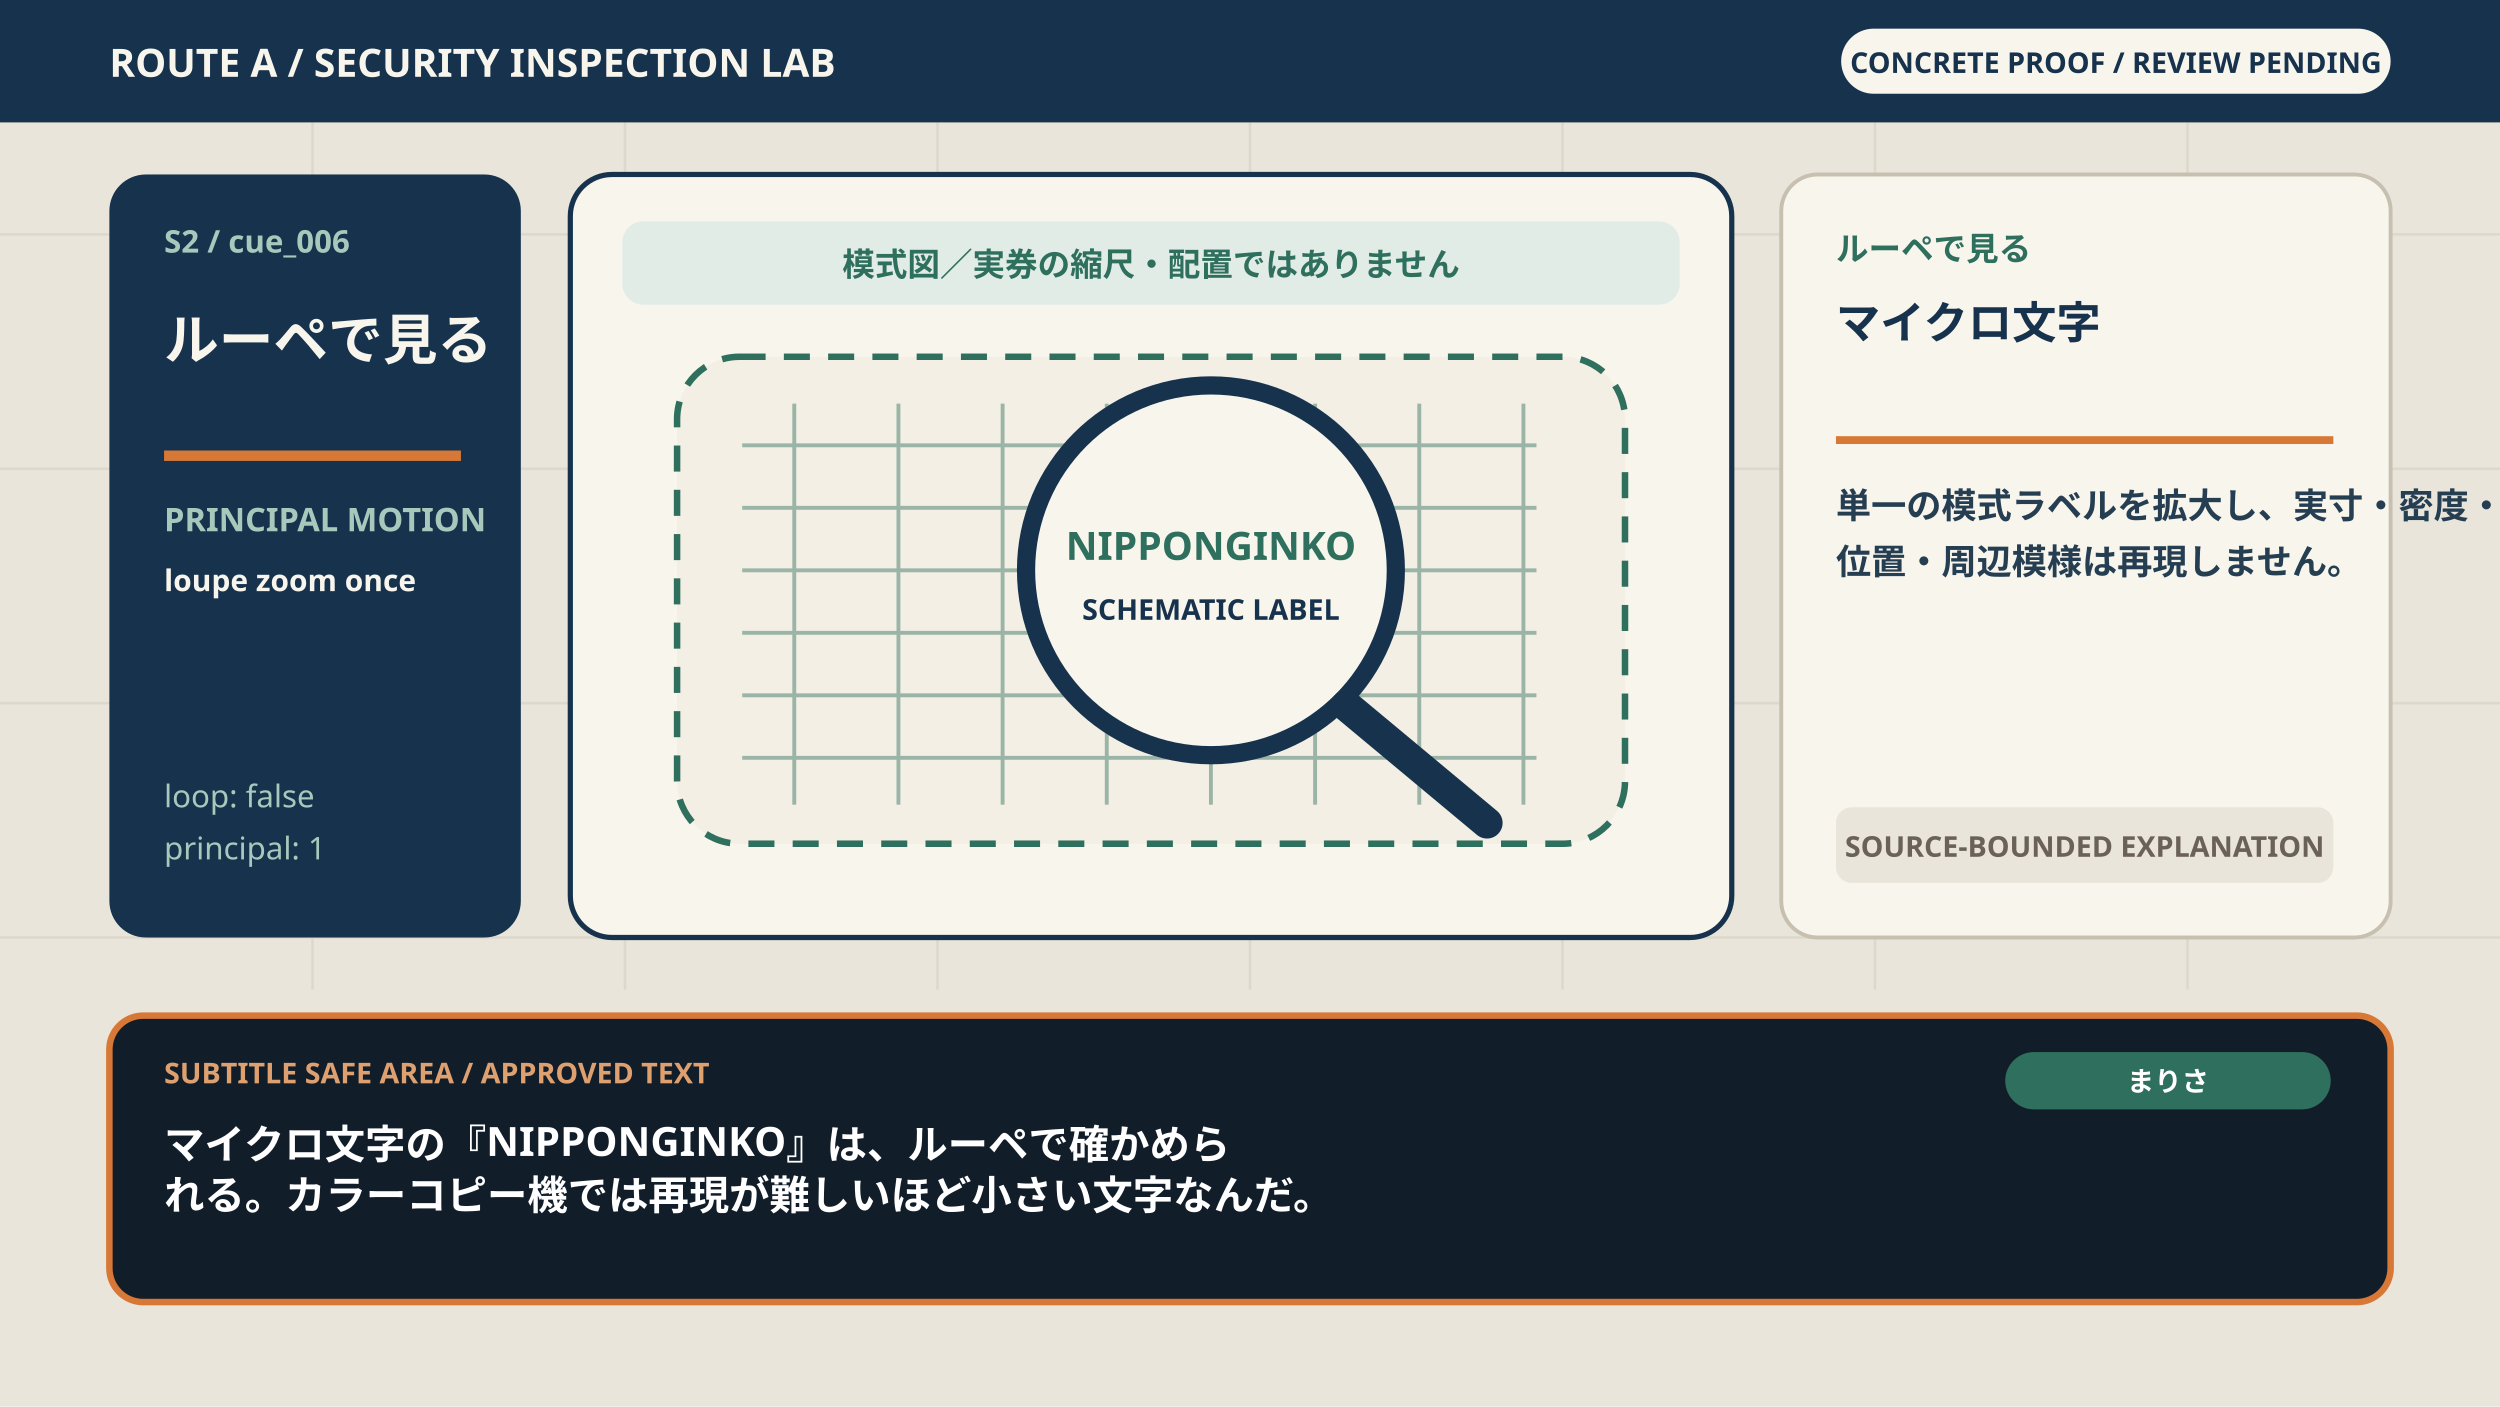
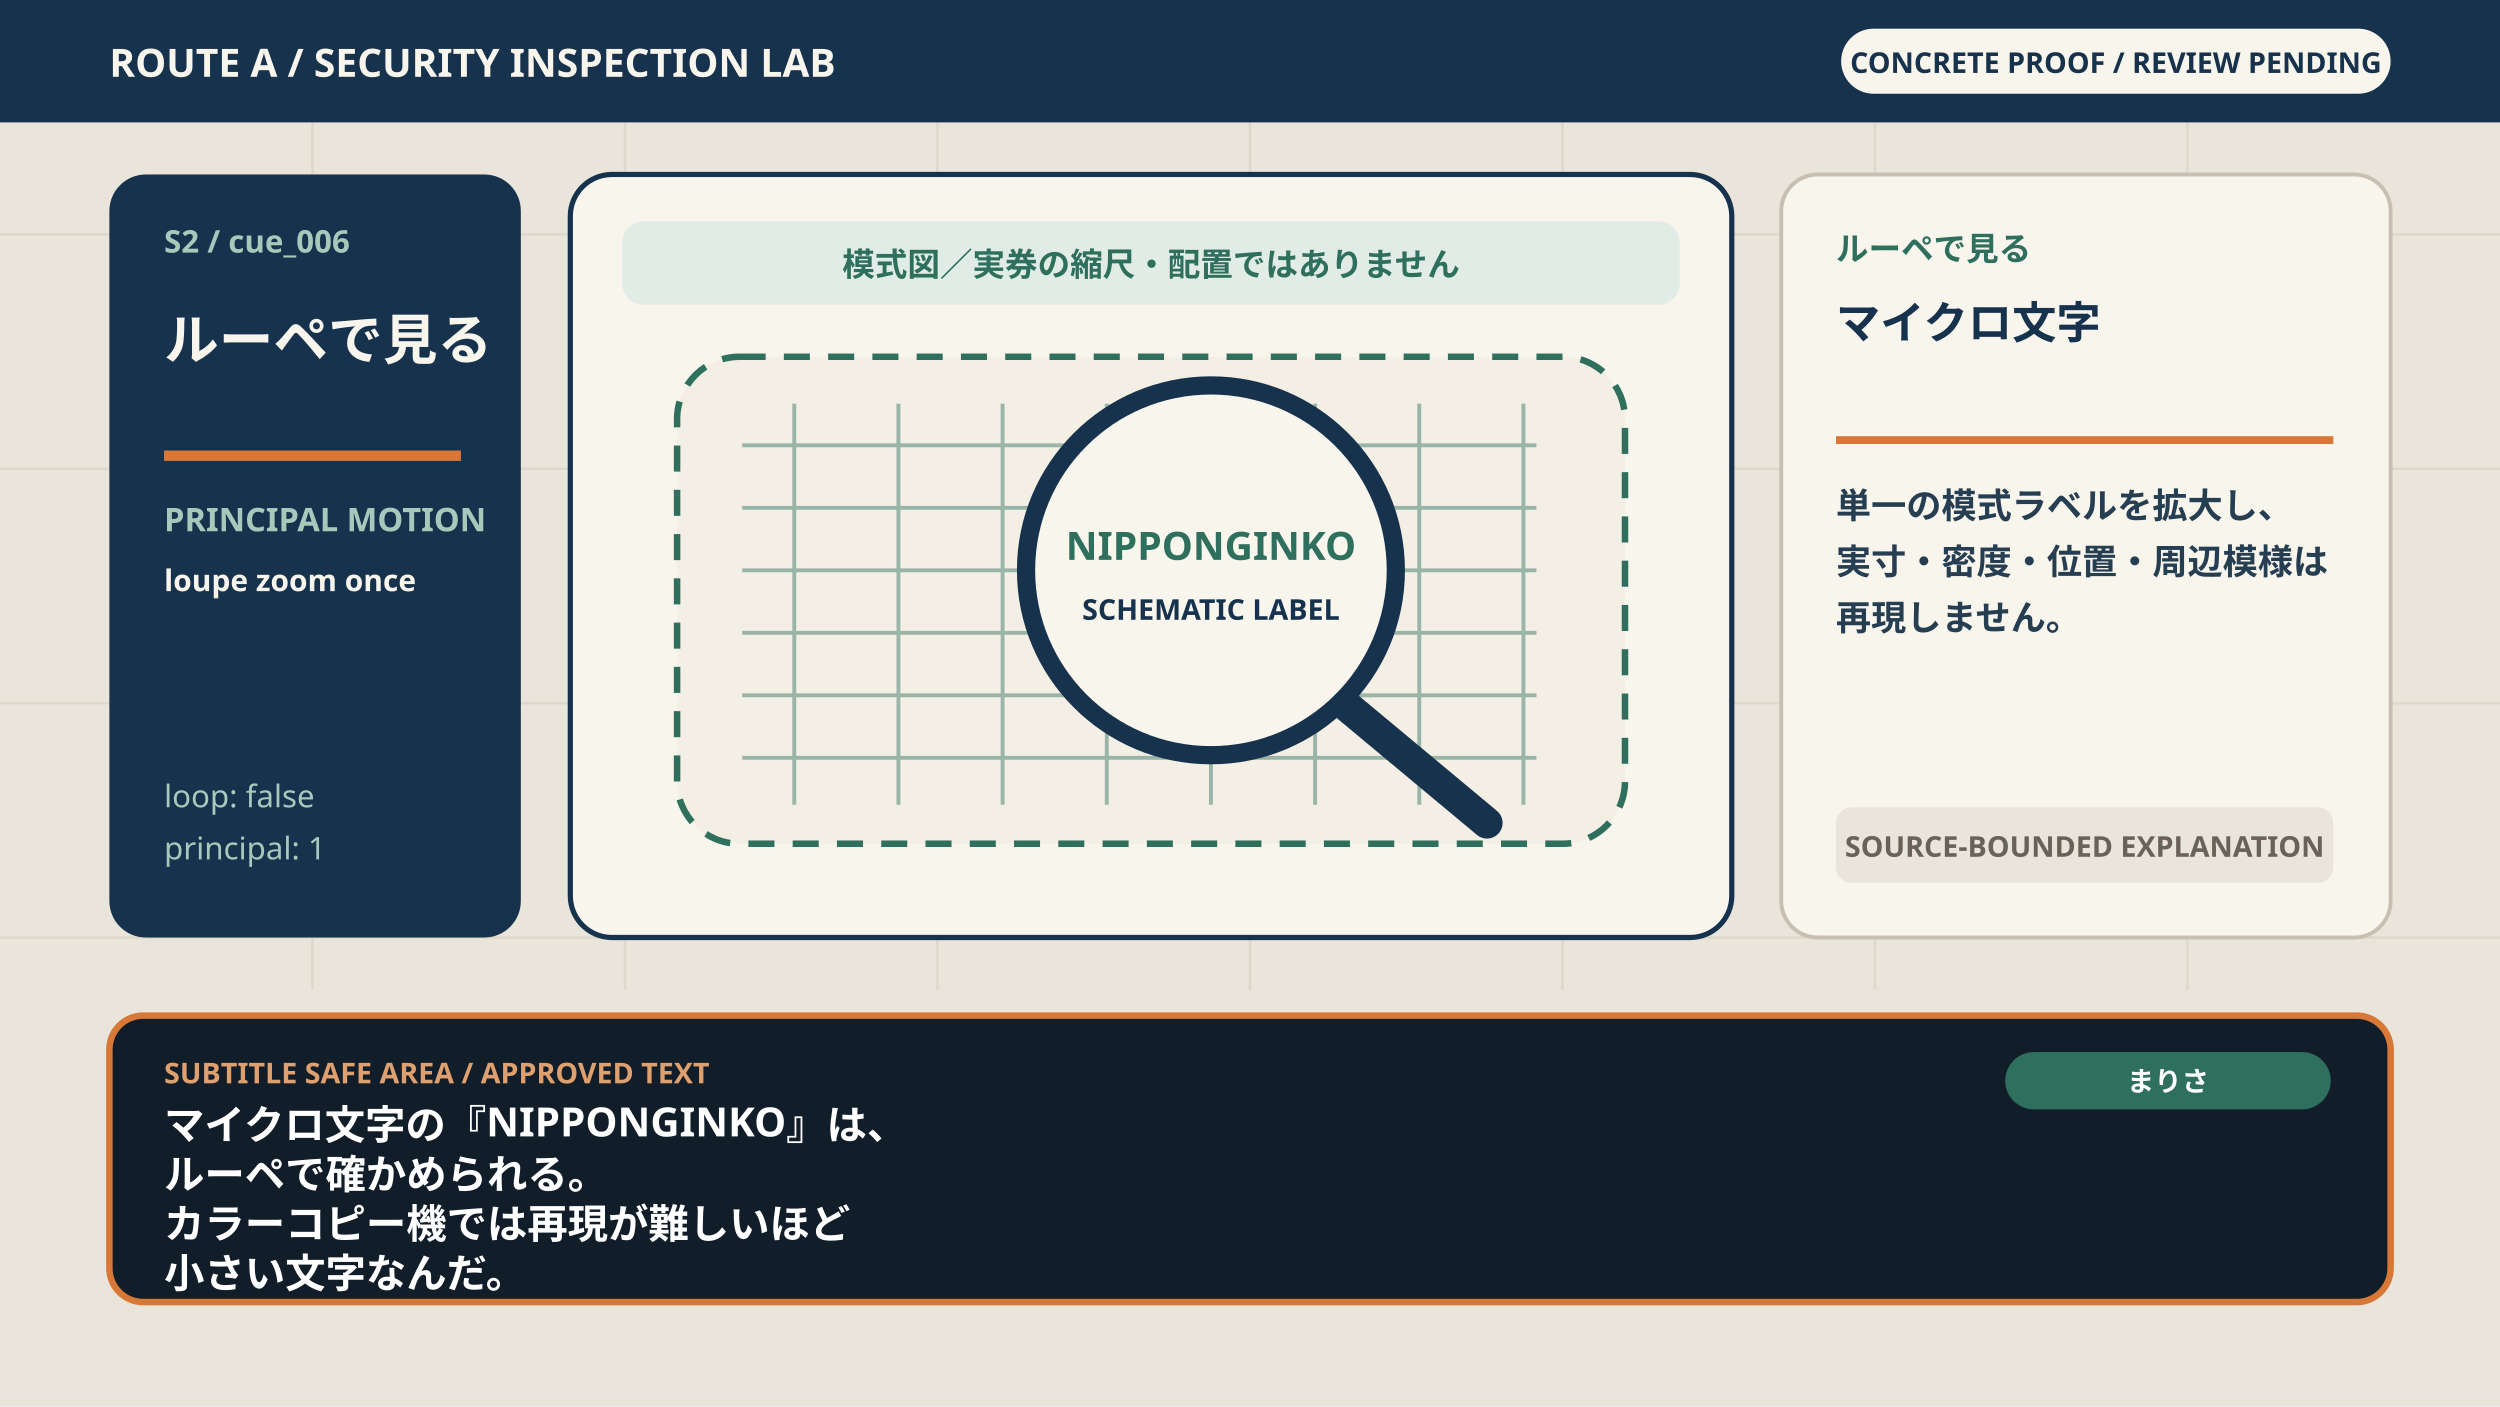
- <svg xmlns="http://www.w3.org/2000/svg" width="1920" height="1080" viewBox="0 0 1920 1080" role="img" aria-label="Route A S2 cue_006 concrete visual proof" data-route-id="route_A_security_inspection_lab" data-scene-id="S2" data-cue-id="cue_006" data-subtitle-safe-area="84,780,1752,220" data-implementation-authorized="false">
+ <svg xmlns="http://www.w3.org/2000/svg" width="1920" height="1080" viewBox="0 0 1920 1080" role="img" aria-label="Route A S2 cue_006 concrete visual proof" data-route-id="route_A_security_inspection_lab" data-surface="annotation" data-scene-id="S2" data-cue-id="cue_006" data-approved-text="マイクロ文字の『NIPPONGINKO』は、ルーペで確かめられる。カラーコピー機では再現が難しいほど小さい文字なんだ。" data-subtitle-safe-area="84,780,1752,220" data-implementation-authorized="false">
  <style>.ui{font-family:"Yu Gothic UI","Meiryo",sans-serif}</style>
  <rect width="1920" height="1080" fill="#E9E5DB" />
  <path d="M0 180H1920M0 360H1920M0 540H1920M0 720H1920 M240 90V760M480 90V760M720 90V760M960 90V760M1200 90V760M1440 90V760M1680 90V760" stroke="#D4CEC0" stroke-width="2" opacity="0.55" />
  <rect x="0" y="0" width="1920" height="94" fill="#17324D" />
  <text x="84" y="59" class="ui" font-size="30" font-weight="800" fill="#F8F5ED">ROUTE A / SECURITY INSPECTION LAB</text>
  <rect x="1414" y="22" width="422" height="50" rx="25" fill="#F8F5ED" />
  <text x="1625" y="56" text-anchor="middle" class="ui" font-size="22" font-weight="800" fill="#17324D">CONCRETE PROOF / REVIEW PENDING</text>
  <rect x="84" y="134" width="316" height="586" rx="28" fill="#17324D" />
  <text x="126" y="194" class="ui" font-size="24" font-weight="700" fill="#A9C8BC">S2 / cue_006</text>
  <text x="126" y="276" text-anchor="start" class="ui" font-size="42" font-weight="900" fill="#F8F5ED">ルーペで見る</text>
  <line x1="126" y1="350" x2="354" y2="350" stroke="#D77836" stroke-width="8" />
  <text x="126" y="408" class="ui" font-size="25" font-weight="700" fill="#A9C8BC">PRINCIPAL MOTION</text>
  <text x="126" y="454" text-anchor="start" class="ui" font-size="23" font-weight="700" fill="#F8F5ED">loupe zoom once</text>
  <text x="126" y="620" class="ui" font-size="24" fill="#A9C8BC">loop: false</text>
  <text x="126" y="660" class="ui" font-size="24" fill="#A9C8BC">principal: 1</text>
  <rect x="438" y="134" width="892" height="586" rx="32" fill="#F8F5ED" stroke="#17324D" stroke-width="4" />
  <rect x="478" y="170" width="812" height="64" rx="16" fill="#E1ECE6" />
  <text x="884" y="212" text-anchor="middle" class="ui" font-size="25" font-weight="800" fill="#2F6F5D">模式図／実券の縮尺・配置ではありません</text>
  <rect x="520" y="274" width="728" height="374" rx="48" fill="#F3EFE4" stroke="#2F6F5D" stroke-width="5" stroke-dasharray="20 14" />
  <g opacity="0.45" stroke="#2F6F5D" stroke-width="3">
    <path d="M570 342H1180M570 390H1180M570 438H1180M570 486H1180M570 534H1180M570 582H1180" />
    <path d="M610 310V618M690 310V618M770 310V618M850 310V618M930 310V618M1010 310V618M1090 310V618M1170 310V618" />
  </g>
  <circle cx="930" cy="438" r="142" fill="#F8F5ED" stroke="#17324D" stroke-width="14" />
  <line x1="1034" y1="542" x2="1142" y2="632" stroke="#17324D" stroke-width="24" stroke-linecap="round" />
  <text x="930" y="430" text-anchor="middle" class="ui" font-size="30" font-weight="900" fill="#2F6F5D">NIPPONGINKO</text>
  <text x="930" y="476" text-anchor="middle" class="ui" font-size="22" font-weight="700" fill="#17324D">SCHEMATIC LABEL</text>
  <rect x="1368" y="134" width="468" height="586" rx="28" fill="#F8F5ED" stroke="#C7BFAF" stroke-width="3" />
  <text x="1410" y="200" class="ui" font-size="25" font-weight="800" fill="#2F6F5D">ルーペで見る</text>
  <text x="1410" y="260" text-anchor="start" class="ui" font-size="34" font-weight="900" fill="#17324D">マイクロ文字</text>
  <line x1="1410" y1="338" x2="1792" y2="338" stroke="#D77836" stroke-width="6" />
-   <text x="1410" y="398" text-anchor="start" class="ui" font-size="27" font-weight="600" fill="#263E52">単一の模式ラベルを拡大し、実寸・密度・</text>
-   <text x="1410" y="441" text-anchor="start" class="ui" font-size="27" font-weight="600" fill="#263E52">位置・周辺模様は再現しません。</text>
+   <text x="1410" y="398" text-anchor="start" class="ui" font-size="27" font-weight="600" fill="#263E52">単一の模式ラベルを拡大し、</text>
+   <text x="1410" y="441" text-anchor="start" class="ui" font-size="27" font-weight="600" fill="#263E52">実寸・密度・位置・周辺模様は</text>
+   <text x="1410" y="484" text-anchor="start" class="ui" font-size="27" font-weight="600" fill="#263E52">再現しません。</text>
  <rect x="1410" y="620" width="382" height="58" rx="12" fill="#E9E5DB" />
  <text x="1601" y="658" text-anchor="middle" class="ui" font-size="22" font-weight="800" fill="#6A6258">SOURCE-BOUNDED EXPLANATION</text>
  <rect x="84" y="780" width="1752" height="220" rx="26" fill="#111D29" stroke="#D77836" stroke-width="5" />
  <text x="126" y="832" class="ui" font-size="22" font-weight="800" fill="#DFA06F">SUBTITLE SAFE AREA / APPROVED TEXT</text>
  <rect x="1540" y="808" width="250" height="44" rx="22" fill="#2F6F5D" />
  <text x="1665" y="838" text-anchor="middle" class="ui" font-size="21" font-weight="800" fill="#FFFFFF">まりさ</text>
-   <text x="126" y="890" text-anchor="start" class="ui" font-size="31" font-weight="800" fill="#FFFFFF">マイクロ文字の『NIPPONGINKO』は、ルーペで確かめら</text>
-   <text x="126" y="929" text-anchor="start" class="ui" font-size="31" font-weight="800" fill="#FFFFFF">れる。カラーコピー機では再現が難しいほど小さい文字なんだ。</text>
+   <text x="126" y="875" text-anchor="start" class="ui" font-size="31" font-weight="800" fill="#FFFFFF">マイクロ文字の『NIPPONGINKO』は、</text>
+   <text x="126" y="913" text-anchor="start" class="ui" font-size="31" font-weight="800" fill="#FFFFFF">ルーペで確かめられる。</text>
+   <text x="126" y="951" text-anchor="start" class="ui" font-size="31" font-weight="800" fill="#FFFFFF">カラーコピー機では再現が難しいほど</text>
+   <text x="126" y="989" text-anchor="start" class="ui" font-size="31" font-weight="800" fill="#FFFFFF">小さい文字なんだ。</text>
</svg>
